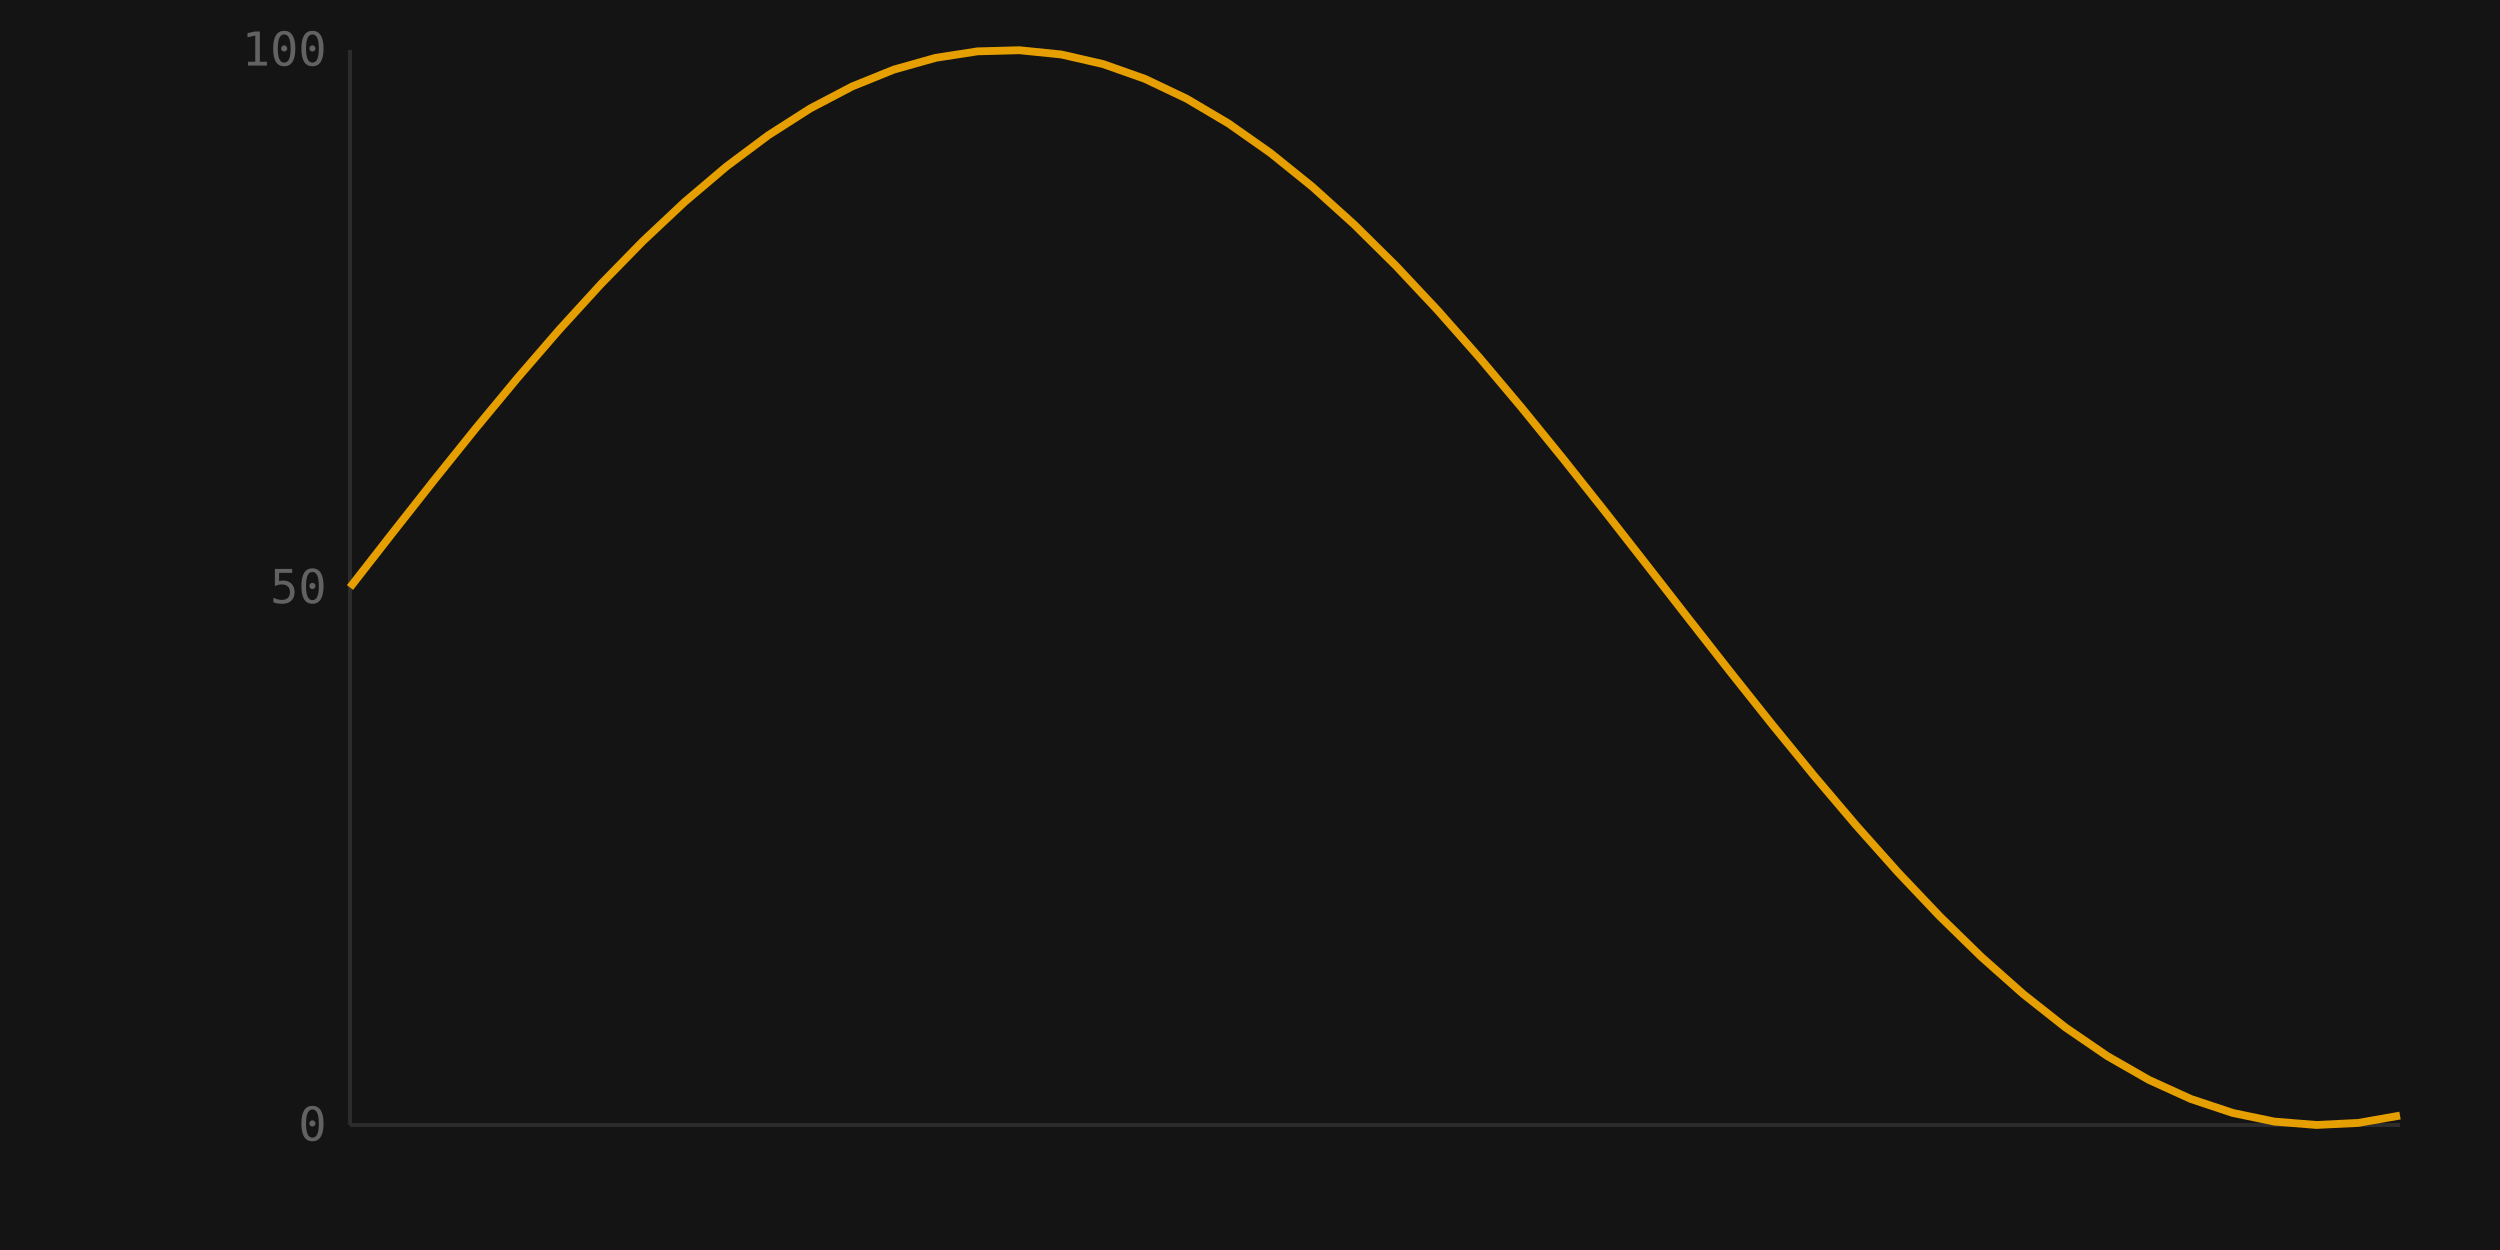
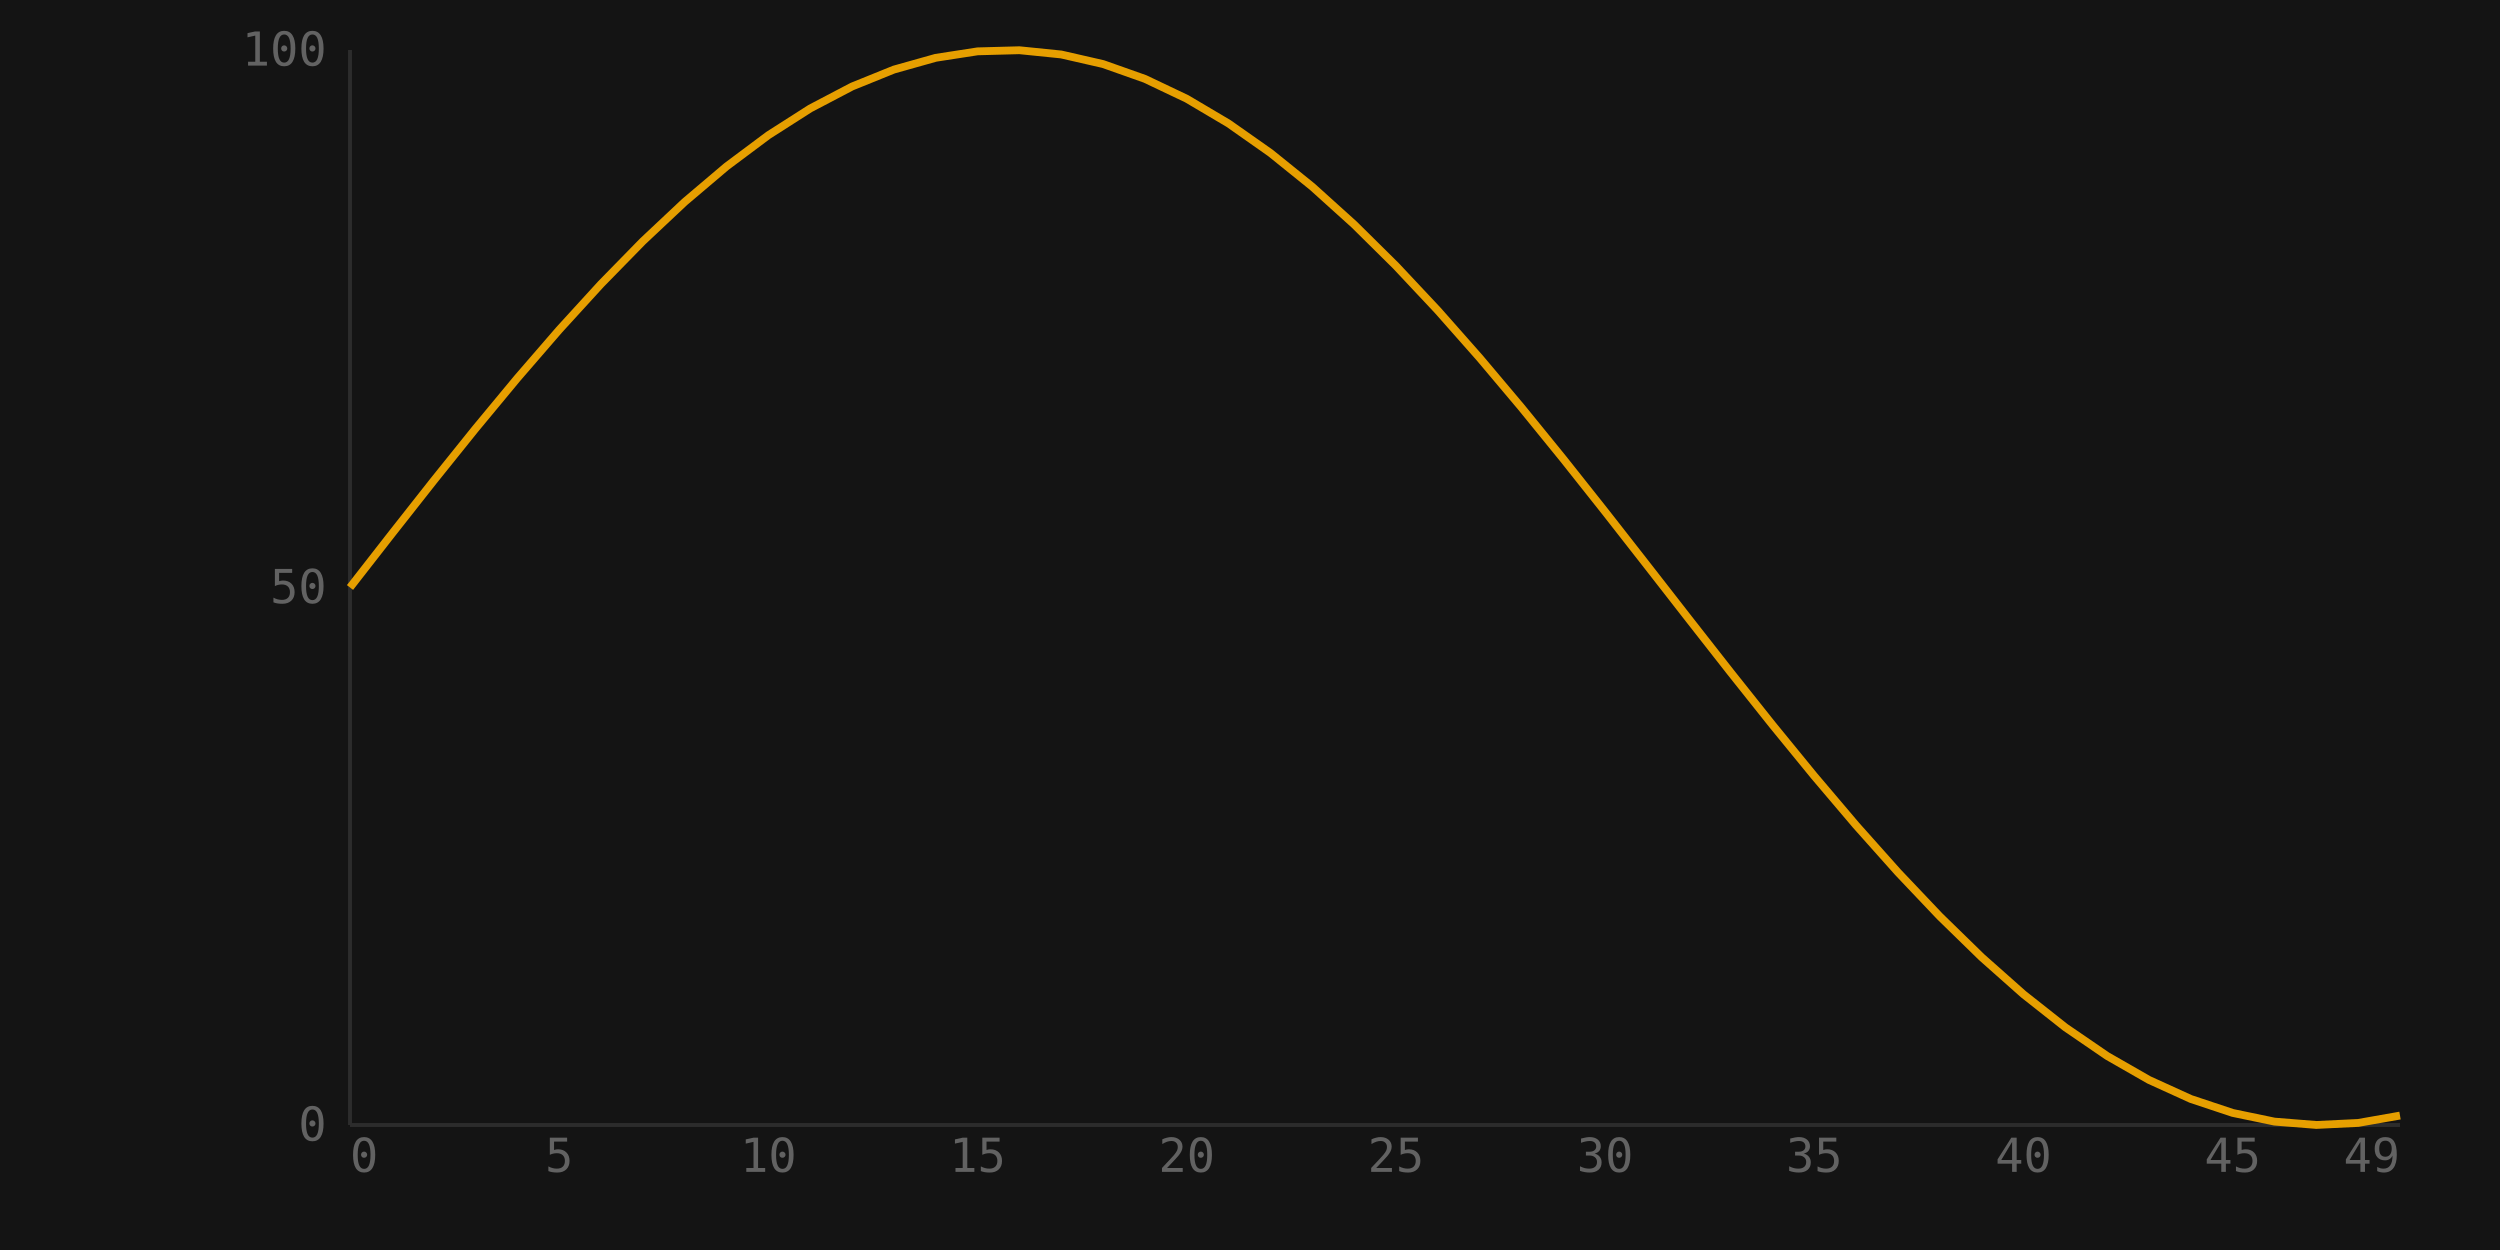
<svg xmlns="http://www.w3.org/2000/svg" viewBox="0 0 640 320" width="640" height="320">
  <rect width="100%" height="100%" fill="#141414" />
  <line x1="89.6" y1="12.8" x2="89.6" y2="288" stroke="#2c2c2c" stroke-width="1" />
  <line x1="89.6" y1="288" x2="614.4" y2="288" stroke="#2c2c2c" stroke-width="1" />
  <text x="83.6" y="292" text-anchor="end" font-size="12" font-family="monospace" fill="#626262">0</text>
  <text x="83.6" y="154.4" text-anchor="end" font-size="12" font-family="monospace" fill="#626262">50</text>
  <text x="83.6" y="16.8" text-anchor="end" font-size="12" font-family="monospace" fill="#626262">100</text>
+   <text x="89.6" y="300" text-anchor="start" font-size="12" font-family="monospace" fill="#626262">0</text>
+   <text x="143.151" y="300" text-anchor="middle" font-size="12" font-family="monospace" fill="#626262">5</text>
+   <text x="196.702" y="300" text-anchor="middle" font-size="12" font-family="monospace" fill="#626262">10</text>
+   <text x="250.253" y="300" text-anchor="middle" font-size="12" font-family="monospace" fill="#626262">15</text>
+   <text x="303.804" y="300" text-anchor="middle" font-size="12" font-family="monospace" fill="#626262">20</text>
+   <text x="357.355" y="300" text-anchor="middle" font-size="12" font-family="monospace" fill="#626262">25</text>
+   <text x="410.906" y="300" text-anchor="middle" font-size="12" font-family="monospace" fill="#626262">30</text>
+   <text x="464.457" y="300" text-anchor="middle" font-size="12" font-family="monospace" fill="#626262">35</text>
+   <text x="518.008" y="300" text-anchor="middle" font-size="12" font-family="monospace" fill="#626262">40</text>
+   <text x="571.559" y="300" text-anchor="middle" font-size="12" font-family="monospace" fill="#626262">45</text>
+   <text x="614.4" y="300" text-anchor="end" font-size="12" font-family="monospace" fill="#626262">49</text>
  <path d="M89.6 150.4 L100.31 136.663 L111.02 123.063 L121.731 109.736 L132.441 96.816 L143.151 84.431 L153.861 72.705 L164.571 61.756 L175.282 51.692 L185.992 42.614 L196.702 34.614 L207.412 27.77 L218.122 22.151 L228.833 17.814 L239.543 14.802 L250.253 13.145 L260.963 12.859 L271.673 13.947 L282.384 16.399 L293.094 20.189 L303.804 25.281 L314.514 31.622 L325.224 39.151 L335.935 47.791 L346.645 57.456 L357.355 68.05 L368.065 79.467 L378.776 91.593 L389.486 104.306 L400.196 117.479 L410.906 130.982 L421.616 144.679 L432.327 158.432 L443.037 172.106 L453.747 185.562 L464.457 198.668 L475.167 211.291 L485.878 223.305 L496.588 234.592 L507.298 245.037 L518.008 254.536 L528.718 262.995 L539.429 270.329 L550.139 276.464 L560.849 281.34 L571.559 284.908 L582.269 287.132 L592.98 287.989 L603.69 287.472 L614.4 285.585" fill="none" stroke="#e69f00" stroke-width="2" />
</svg>
